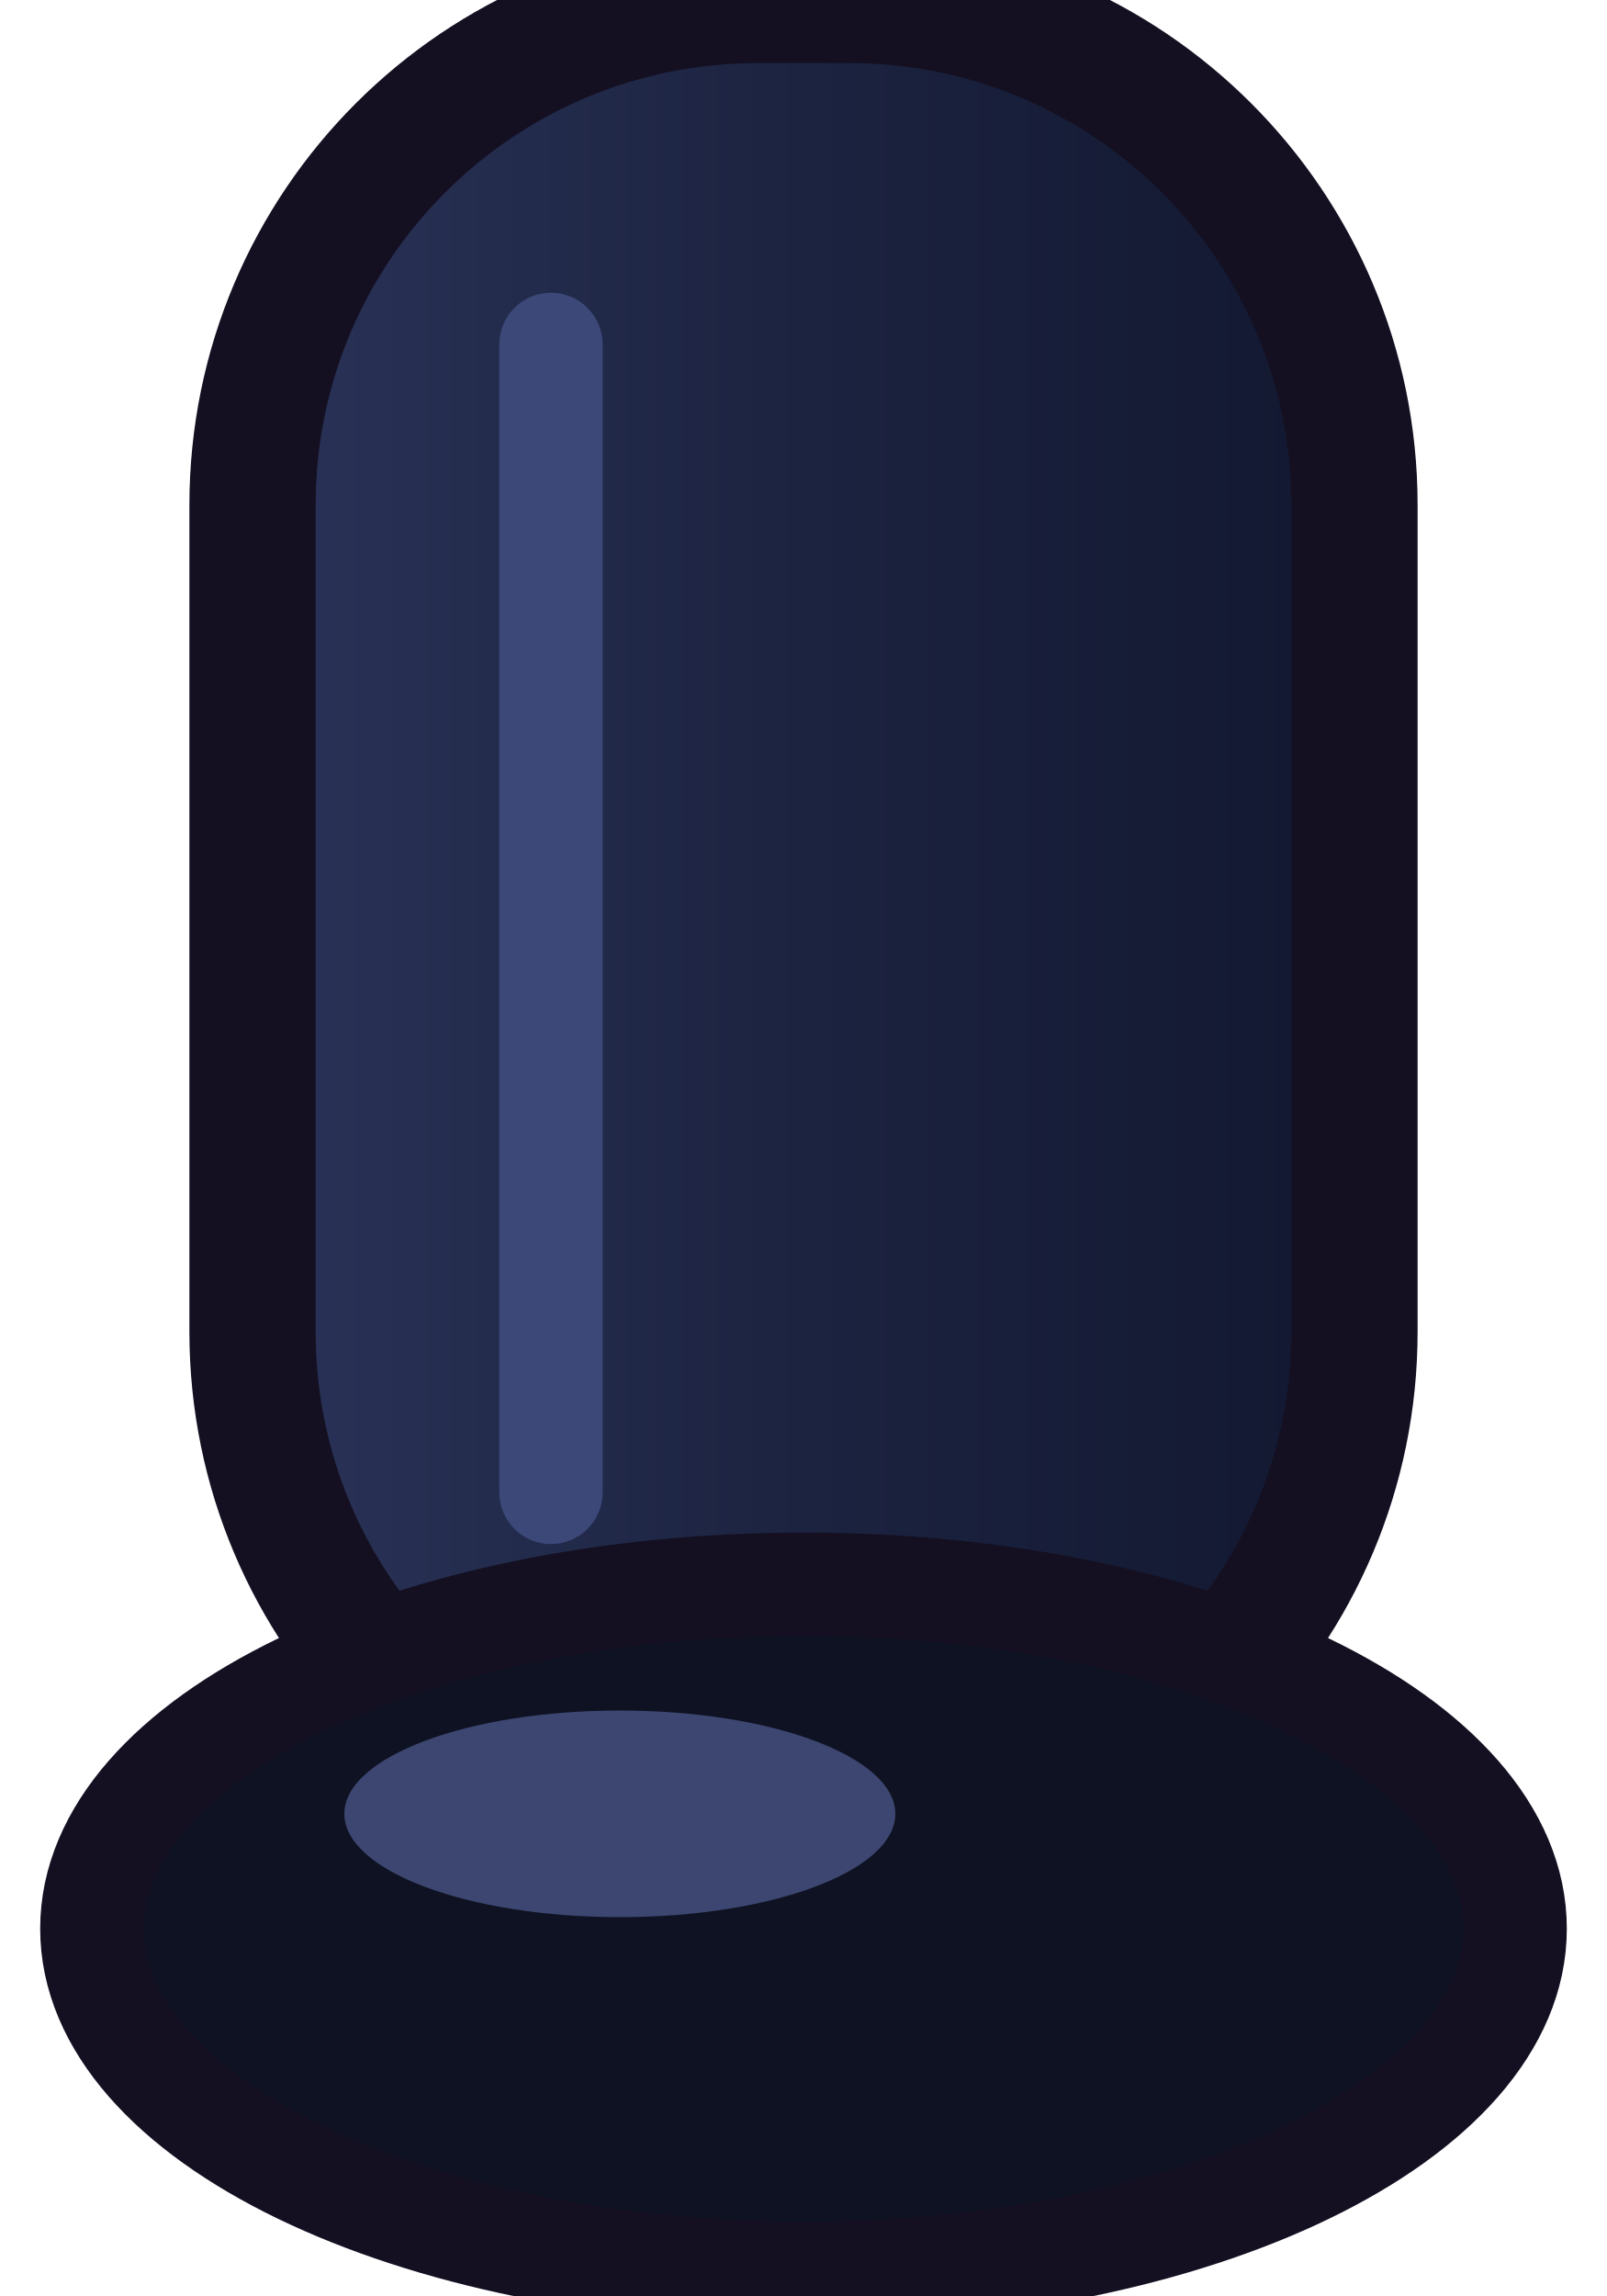
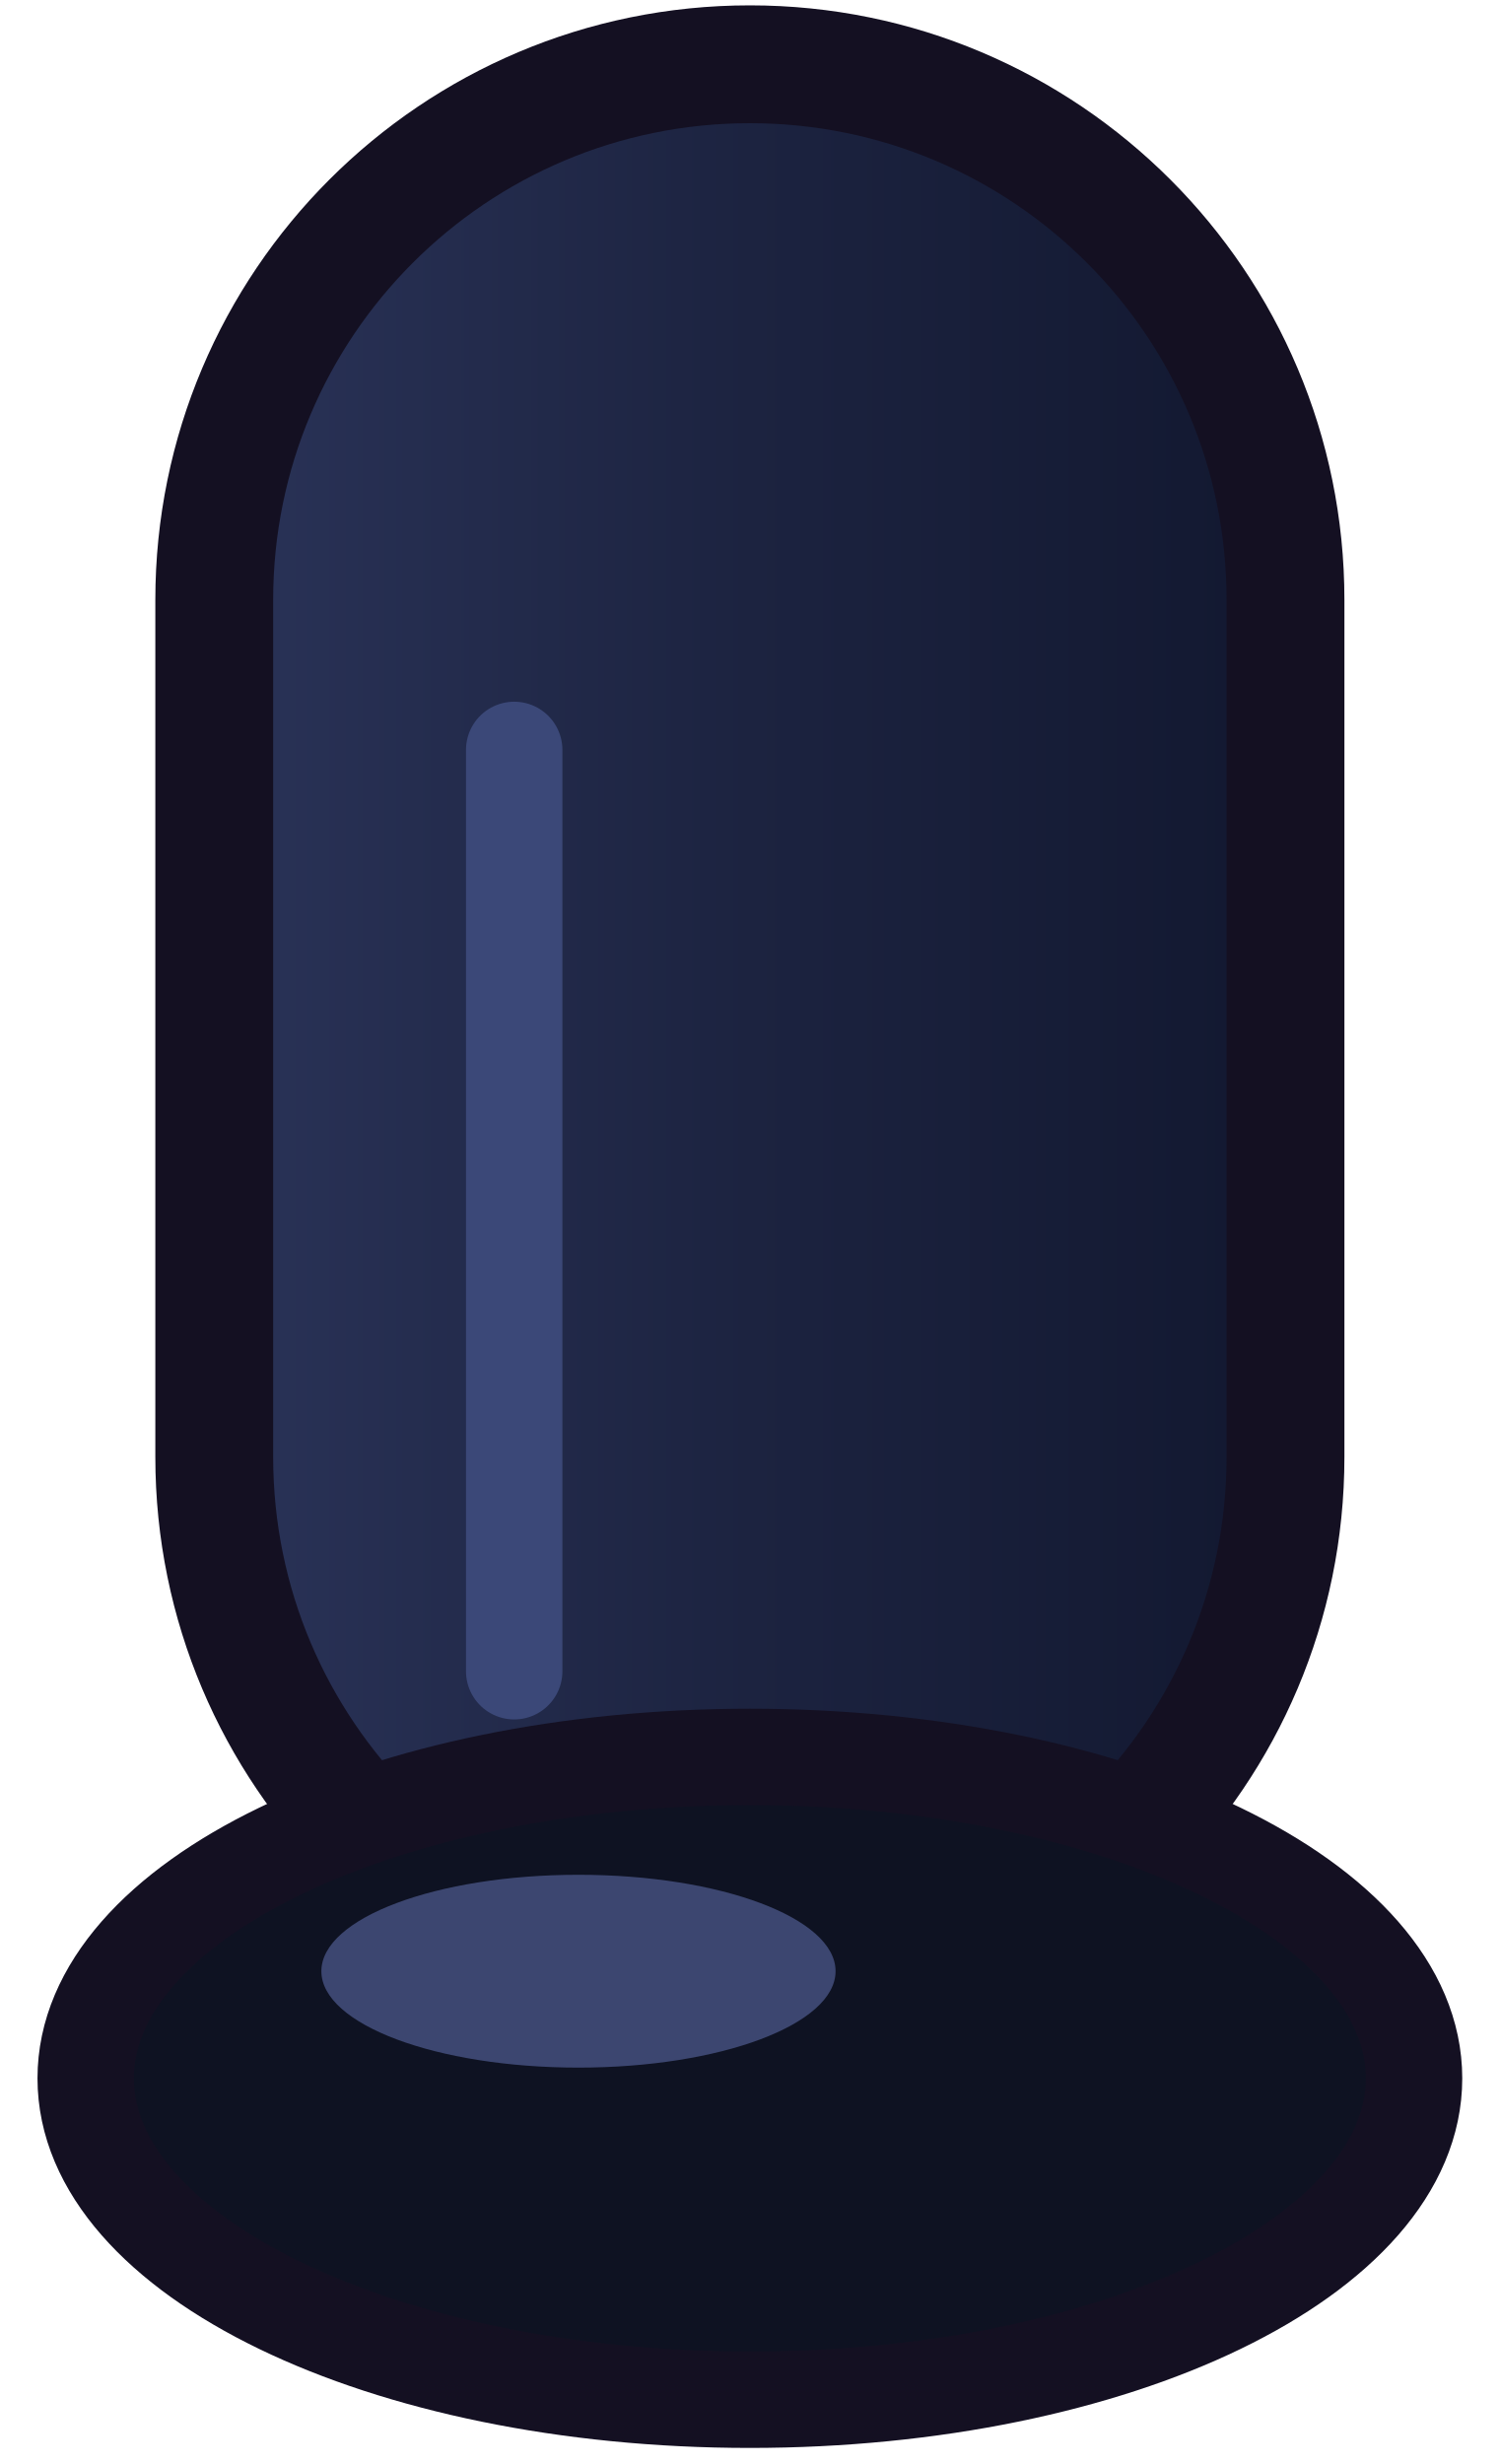
- <svg xmlns="http://www.w3.org/2000/svg" width="14" height="20" viewBox="0 0 14 20">
+ <svg xmlns="http://www.w3.org/2000/svg" width="14" height="23" viewBox="0 0 14 23">
  <defs>
    <linearGradient id="cloth" x1="0" y1="0" x2="1" y2="0">
      <stop offset="0" stop-color="#2a3358" />
      <stop offset="0.5" stop-color="#1c2340" />
      <stop offset="1" stop-color="#121830" />
    </linearGradient>
  </defs>
-   <rect x="2.2" y="0" width="9.6" height="16" rx="4.4" fill="url(#cloth)" stroke="#141022" stroke-width="1.1" />
-   <path d="M4.8 3 L4.8 13" stroke="#3b4878" stroke-width="0.9" stroke-linecap="round" />
-   <ellipse cx="7" cy="16.8" rx="6.2" ry="3" fill="#0e1222" stroke="#141022" stroke-width="0.9" />
-   <ellipse cx="5.4" cy="15.8" rx="2.4" ry="0.9" fill="#3c4670" />
+   <rect x="2" y="0.6" width="10" height="18" rx="5" fill="url(#cloth)" stroke="#141022" stroke-width="1.1" />
+   <path d="M4.8 7 L4.8 15.6" stroke="#3b4878" stroke-width="0.9" stroke-linecap="round" />
+   <ellipse cx="7" cy="19.4" rx="6.2" ry="3" fill="#0e1222" stroke="#141022" stroke-width="0.9" />
+   <ellipse cx="5.4" cy="18.4" rx="2.4" ry="0.9" fill="#3c4670" />
</svg>
